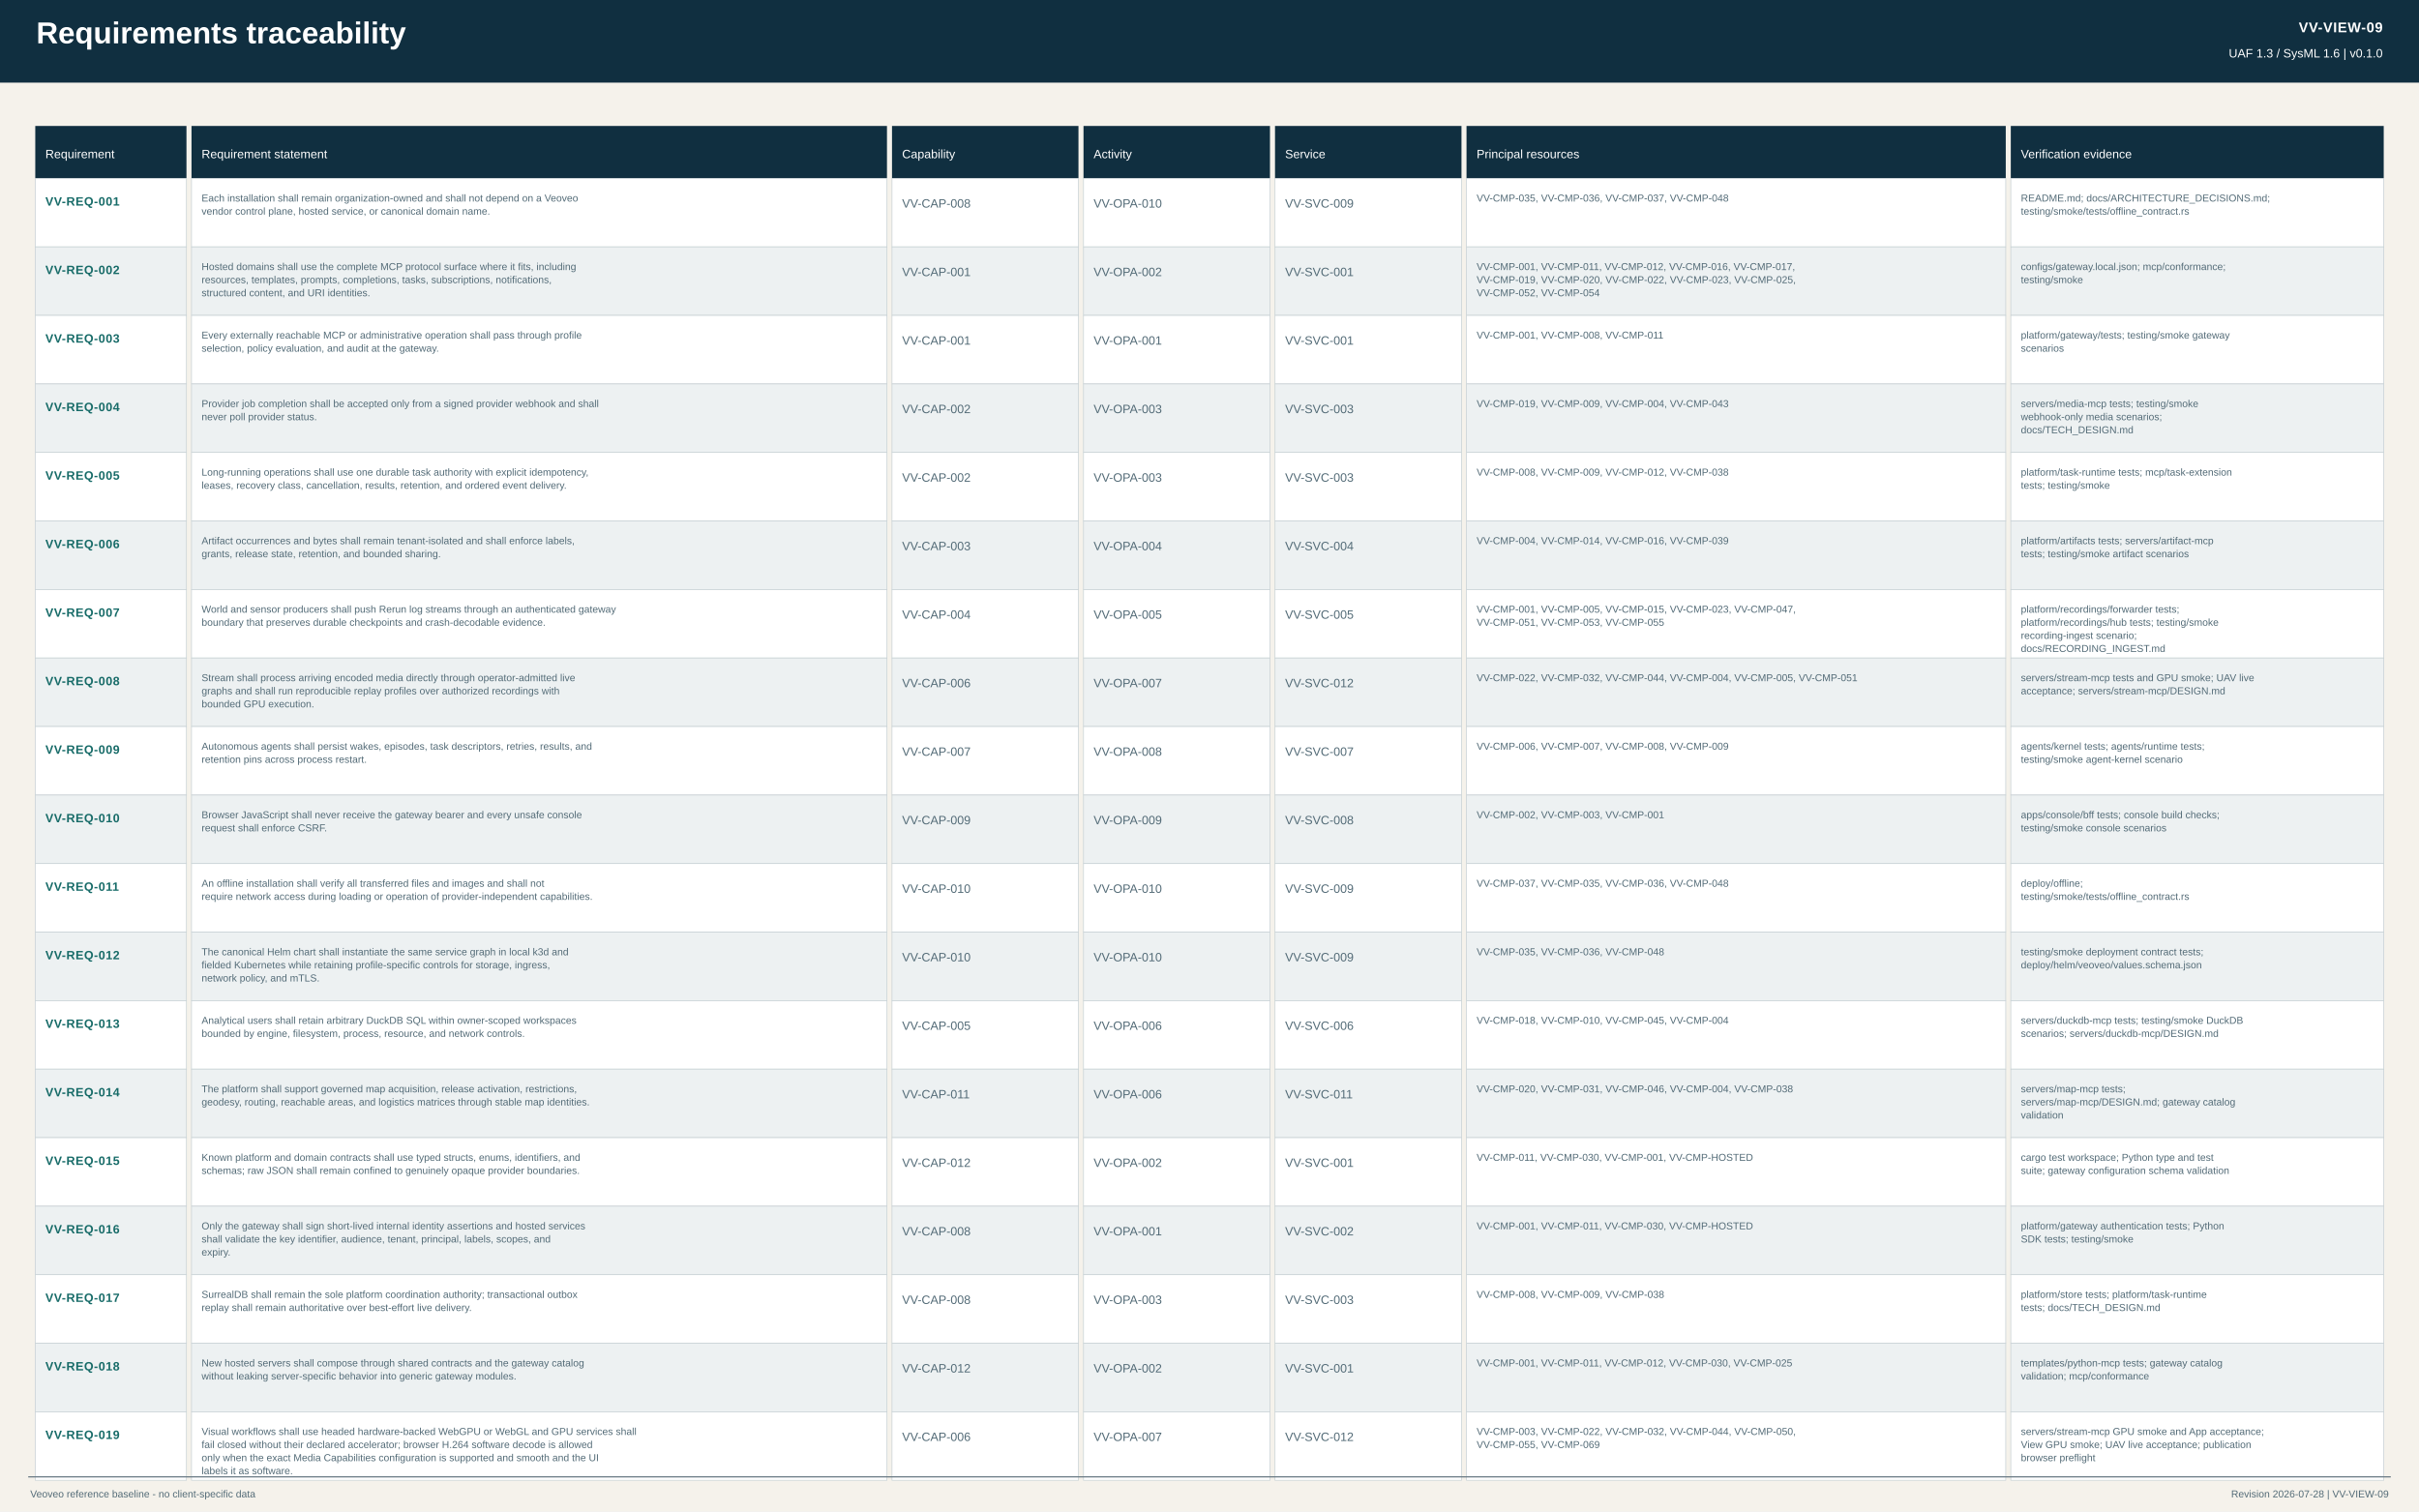
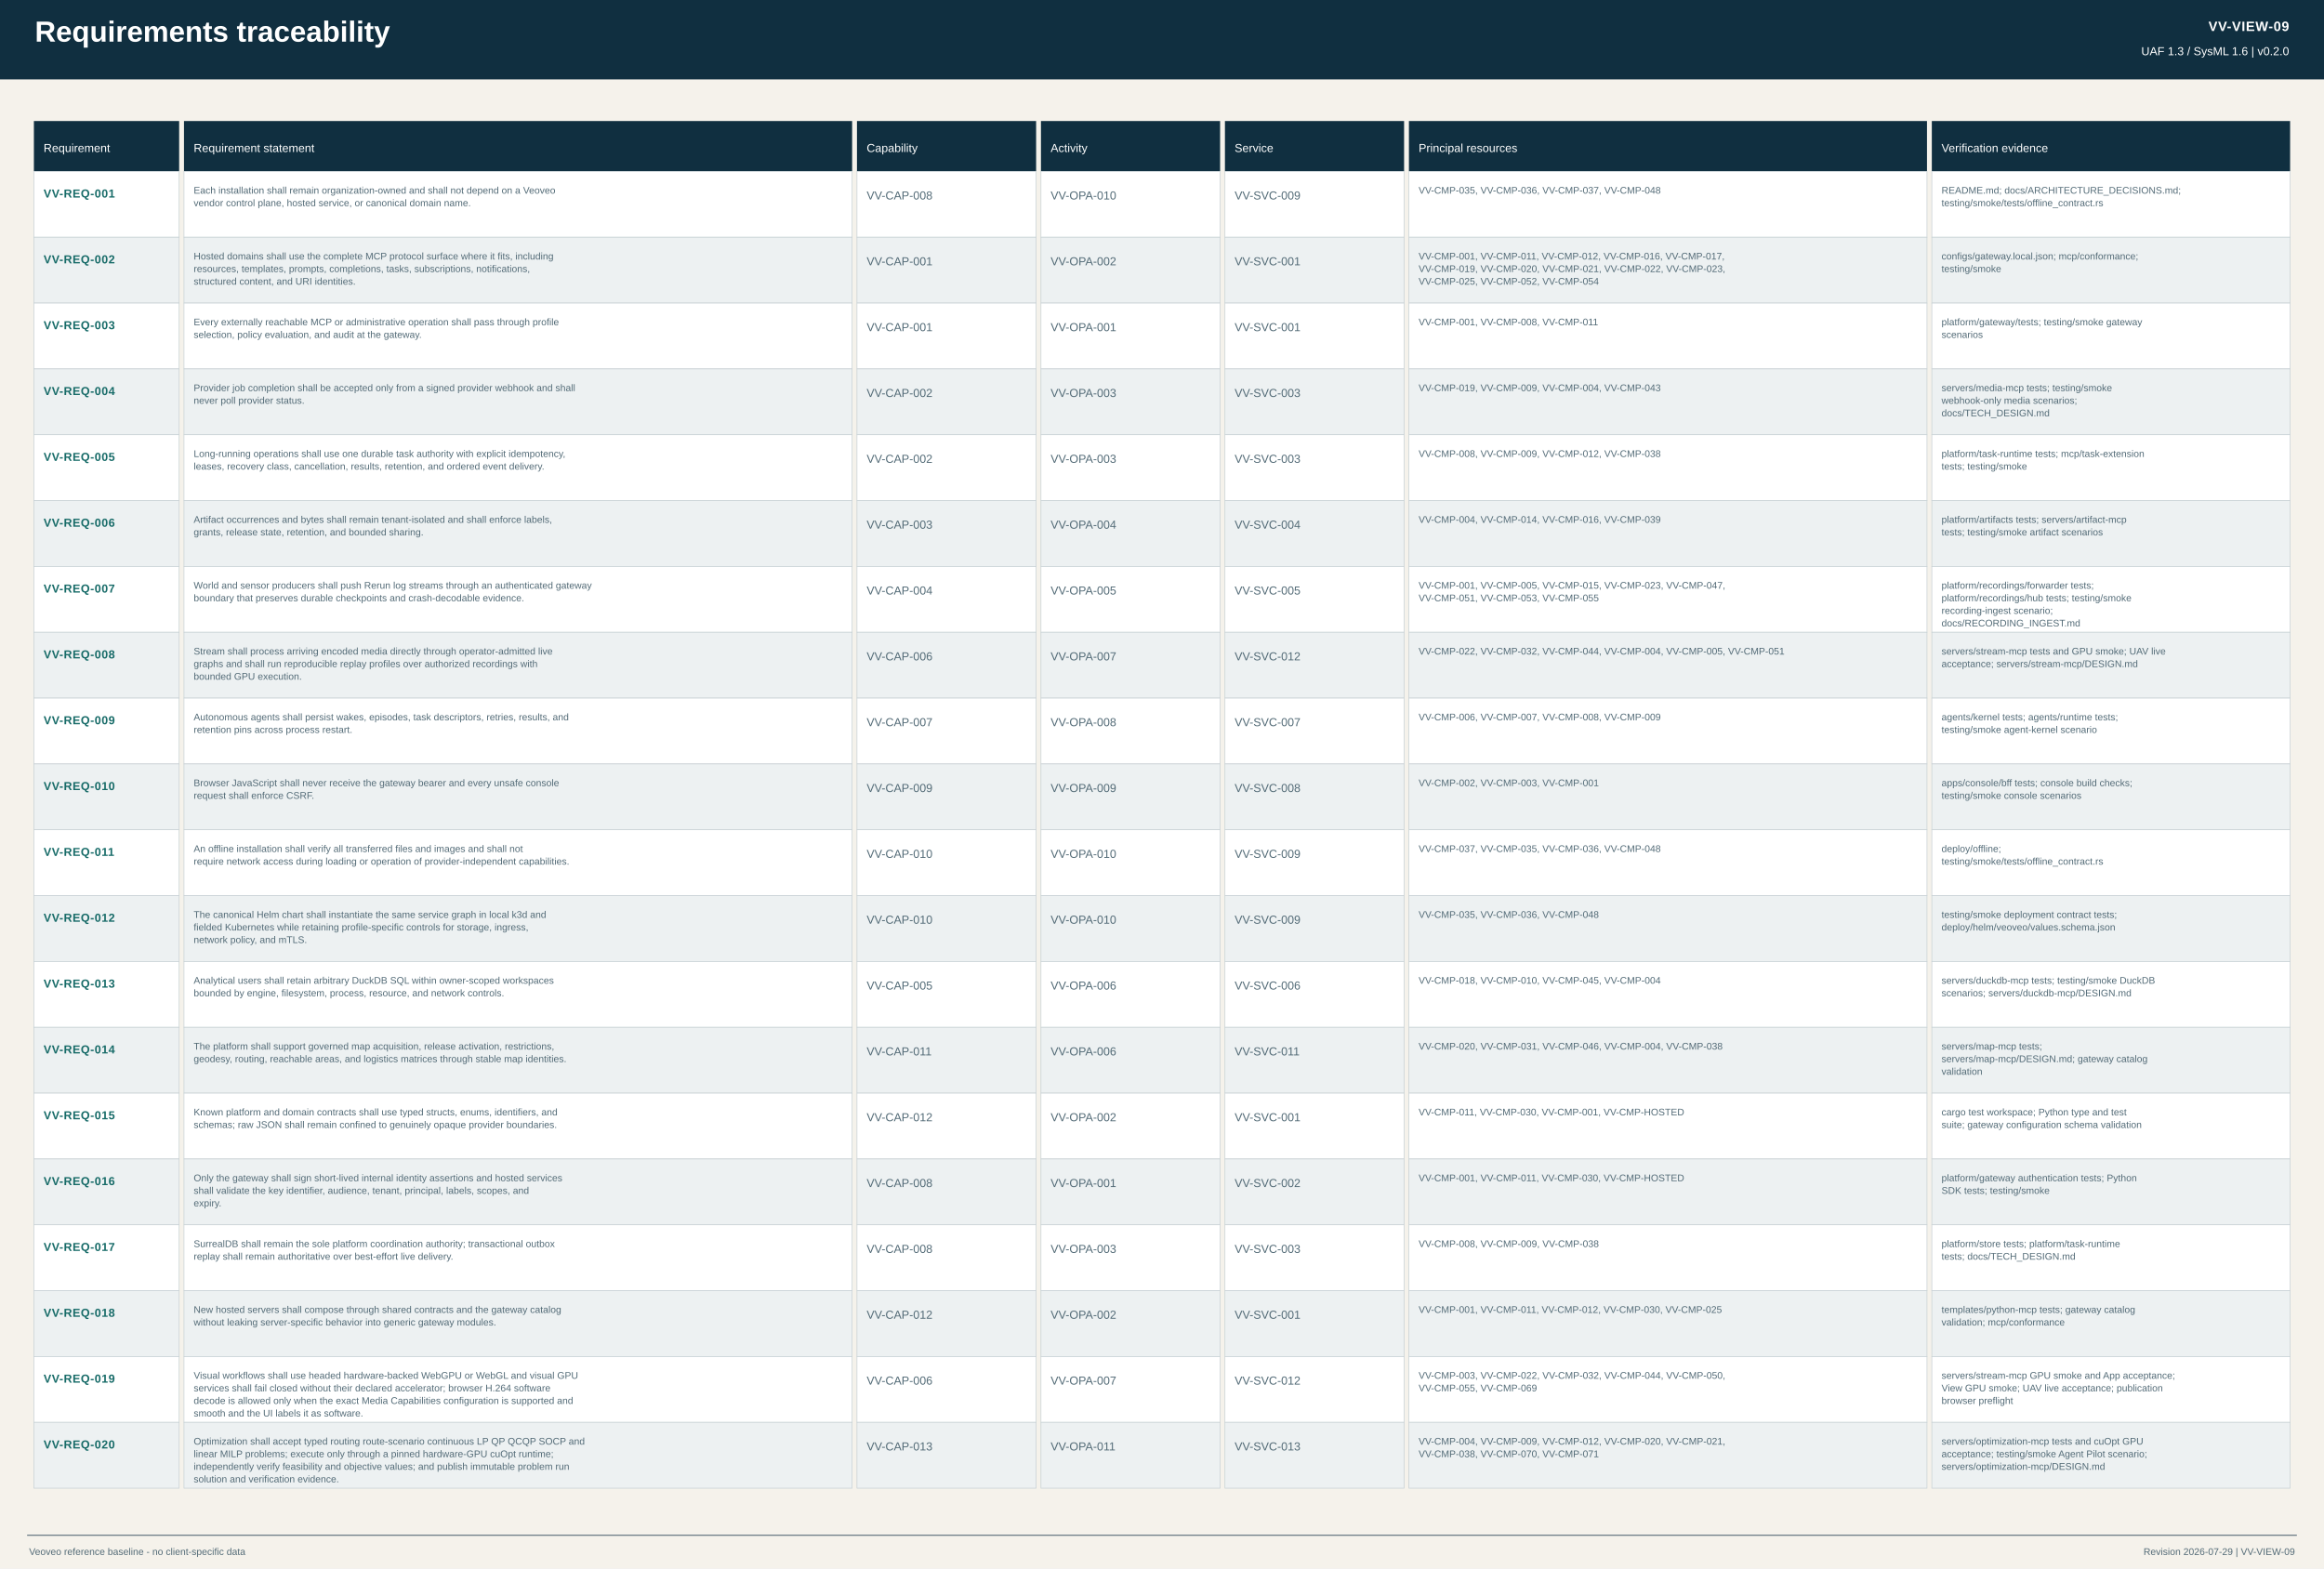
- <svg xmlns="http://www.w3.org/2000/svg" viewBox="0 0 2400 1500" width="2400" height="1500" role="img" aria-labelledby="title desc">
+ <svg xmlns="http://www.w3.org/2000/svg" viewBox="0 0 2400 1620" width="2400" height="1620" role="img" aria-labelledby="title desc">
  <defs>
    <marker id="arrow" viewBox="0 0 10 10" refX="9" refY="5" markerWidth="7" markerHeight="7" orient="auto-start-reverse">
      <path d="M 0 0 L 10 5 L 0 10 z" fill="#21465b" />
    </marker>
    <marker id="arrow-muted" viewBox="0 0 10 10" refX="9" refY="5" markerWidth="7" markerHeight="7" orient="auto-start-reverse">
      <path d="M 0 0 L 10 5 L 0 10 z" fill="#687983" />
    </marker>
    <filter id="shadow" x="-10%" y="-10%" width="120%" height="130%">
      <feDropShadow dx="0" dy="2" stdDeviation="3" flood-color="#0b2534" flood-opacity="0.12" />
    </filter>
  </defs>
  <style>
.title{font:700 30px Arial,Helvetica,sans-serif;fill:#102f40}.subtitle{font:400 15px Arial,Helvetica,sans-serif;fill:#4d626d}.label{font:700 14px Arial,Helvetica,sans-serif;fill:#102f40;letter-spacing:.04em}.node-title{font:700 17px Arial,Helvetica,sans-serif;fill:#102f40}.node-id{font:700 12px Arial,Helvetica,sans-serif;fill:#176b68;letter-spacing:.04em}.body{font:400 14px Arial,Helvetica,sans-serif;fill:#2d4653}.small{font:400 12px Arial,Helvetica,sans-serif;fill:#526a76}.tiny{font:400 10px Arial,Helvetica,sans-serif;fill:#526a76}.inverse{fill:#ffffff}.edge{stroke:#21465b;stroke-width:2.2;fill:none;marker-end:url(#arrow)}.edge-muted{stroke:#687983;stroke-width:1.6;fill:none;marker-end:url(#arrow-muted)}.edge-dash{stroke:#687983;stroke-width:1.5;stroke-dasharray:7 6;fill:none;marker-end:url(#arrow-muted)}
</style>
-   <rect x="0" y="0" width="2400" height="1500" rx="0" fill="#f5f2eb" stroke="none" stroke-width="1" opacity="1" />
+   <rect x="0" y="0" width="2400" height="1620" rx="0" fill="#f5f2eb" stroke="none" stroke-width="1" opacity="1" />
  <rect x="0" y="0" width="2400" height="82" rx="0" fill="#102f40" stroke="none" stroke-width="1" opacity="1" />
  <text x="36" y="43" class="title inverse" text-anchor="start">Requirements traceability</text>
  <text x="2364" y="32" class="label inverse" text-anchor="end">VV-VIEW-09</text>
-   <text x="2364" y="57" class="small inverse" text-anchor="end">UAF 1.3 / SysML 1.6 | v0.1.0</text>
+   <text x="2364" y="57" class="small inverse" text-anchor="end">UAF 1.3 / SysML 1.6 | v0.2.0</text>
  <rect x="35" y="125" width="150" height="52" rx="0" fill="#102f40" stroke="none" stroke-width="1" opacity="1" />
  <text x="45" y="157" class="small inverse" text-anchor="start">Requirement</text>
  <rect x="190" y="125" width="690" height="52" rx="0" fill="#102f40" stroke="none" stroke-width="1" opacity="1" />
  <text x="200" y="157" class="small inverse" text-anchor="start">Requirement statement</text>
  <rect x="885" y="125" width="185" height="52" rx="0" fill="#102f40" stroke="none" stroke-width="1" opacity="1" />
  <text x="895" y="157" class="small inverse" text-anchor="start">Capability</text>
  <rect x="1075" y="125" width="185" height="52" rx="0" fill="#102f40" stroke="none" stroke-width="1" opacity="1" />
  <text x="1085" y="157" class="small inverse" text-anchor="start">Activity</text>
  <rect x="1265" y="125" width="185" height="52" rx="0" fill="#102f40" stroke="none" stroke-width="1" opacity="1" />
  <text x="1275" y="157" class="small inverse" text-anchor="start">Service</text>
  <rect x="1455" y="125" width="535" height="52" rx="0" fill="#102f40" stroke="none" stroke-width="1" opacity="1" />
  <text x="1465" y="157" class="small inverse" text-anchor="start">Principal resources</text>
  <rect x="1995" y="125" width="370" height="52" rx="0" fill="#102f40" stroke="none" stroke-width="1" opacity="1" />
  <text x="2005" y="157" class="small inverse" text-anchor="start">Verification evidence</text>
  <rect x="35" y="177" width="150" height="68" rx="0" fill="#ffffff" stroke="#c7d1d5" stroke-width="0.7" opacity="1" />
  <rect x="190" y="177" width="690" height="68" rx="0" fill="#ffffff" stroke="#c7d1d5" stroke-width="0.7" opacity="1" />
  <rect x="885" y="177" width="185" height="68" rx="0" fill="#ffffff" stroke="#c7d1d5" stroke-width="0.7" opacity="1" />
  <rect x="1075" y="177" width="185" height="68" rx="0" fill="#ffffff" stroke="#c7d1d5" stroke-width="0.7" opacity="1" />
  <rect x="1265" y="177" width="185" height="68" rx="0" fill="#ffffff" stroke="#c7d1d5" stroke-width="0.7" opacity="1" />
  <rect x="1455" y="177" width="535" height="68" rx="0" fill="#ffffff" stroke="#c7d1d5" stroke-width="0.7" opacity="1" />
  <rect x="1995" y="177" width="370" height="68" rx="0" fill="#ffffff" stroke="#c7d1d5" stroke-width="0.7" opacity="1" />
  <text x="45" y="204" class="node-id" text-anchor="start">VV-REQ-001</text>
  <text x="200" y="200" class="tiny" text-anchor="start">
    <tspan x="200" dy="0">Each installation shall remain organization-owned and shall not depend on a Veoveo</tspan>
    <tspan x="200" dy="13">vendor control plane, hosted service, or canonical domain name.</tspan>
  </text>
  <text x="895" y="206" class="small" text-anchor="start">VV-CAP-008</text>
  <text x="1085" y="206" class="small" text-anchor="start">VV-OPA-010</text>
  <text x="1275" y="206" class="small" text-anchor="start">VV-SVC-009</text>
  <text x="1465" y="200" class="tiny" text-anchor="start">
    <tspan x="1465" dy="0">VV-CMP-035, VV-CMP-036, VV-CMP-037, VV-CMP-048</tspan>
  </text>
  <text x="2005" y="200" class="tiny" text-anchor="start">
    <tspan x="2005" dy="0">README.md; docs/ARCHITECTURE_DECISIONS.md;</tspan>
    <tspan x="2005" dy="13">testing/smoke/tests/offline_contract.rs</tspan>
  </text>
  <rect x="35" y="245" width="150" height="68" rx="0" fill="#edf1f2" stroke="#c7d1d5" stroke-width="0.7" opacity="1" />
  <rect x="190" y="245" width="690" height="68" rx="0" fill="#edf1f2" stroke="#c7d1d5" stroke-width="0.7" opacity="1" />
  <rect x="885" y="245" width="185" height="68" rx="0" fill="#edf1f2" stroke="#c7d1d5" stroke-width="0.7" opacity="1" />
  <rect x="1075" y="245" width="185" height="68" rx="0" fill="#edf1f2" stroke="#c7d1d5" stroke-width="0.7" opacity="1" />
  <rect x="1265" y="245" width="185" height="68" rx="0" fill="#edf1f2" stroke="#c7d1d5" stroke-width="0.7" opacity="1" />
  <rect x="1455" y="245" width="535" height="68" rx="0" fill="#edf1f2" stroke="#c7d1d5" stroke-width="0.7" opacity="1" />
  <rect x="1995" y="245" width="370" height="68" rx="0" fill="#edf1f2" stroke="#c7d1d5" stroke-width="0.7" opacity="1" />
  <text x="45" y="272" class="node-id" text-anchor="start">VV-REQ-002</text>
  <text x="200" y="268" class="tiny" text-anchor="start">
    <tspan x="200" dy="0">Hosted domains shall use the complete MCP protocol surface where it fits, including</tspan>
    <tspan x="200" dy="13">resources, templates, prompts, completions, tasks, subscriptions, notifications,</tspan>
    <tspan x="200" dy="13">structured content, and URI identities.</tspan>
  </text>
  <text x="895" y="274" class="small" text-anchor="start">VV-CAP-001</text>
  <text x="1085" y="274" class="small" text-anchor="start">VV-OPA-002</text>
  <text x="1275" y="274" class="small" text-anchor="start">VV-SVC-001</text>
  <text x="1465" y="268" class="tiny" text-anchor="start">
    <tspan x="1465" dy="0">VV-CMP-001, VV-CMP-011, VV-CMP-012, VV-CMP-016, VV-CMP-017,</tspan>
-     <tspan x="1465" dy="13">VV-CMP-019, VV-CMP-020, VV-CMP-022, VV-CMP-023, VV-CMP-025,</tspan>
-     <tspan x="1465" dy="13">VV-CMP-052, VV-CMP-054</tspan>
+     <tspan x="1465" dy="13">VV-CMP-019, VV-CMP-020, VV-CMP-021, VV-CMP-022, VV-CMP-023,</tspan>
+     <tspan x="1465" dy="13">VV-CMP-025, VV-CMP-052, VV-CMP-054</tspan>
  </text>
  <text x="2005" y="268" class="tiny" text-anchor="start">
    <tspan x="2005" dy="0">configs/gateway.local.json; mcp/conformance;</tspan>
    <tspan x="2005" dy="13">testing/smoke</tspan>
  </text>
  <rect x="35" y="313" width="150" height="68" rx="0" fill="#ffffff" stroke="#c7d1d5" stroke-width="0.7" opacity="1" />
  <rect x="190" y="313" width="690" height="68" rx="0" fill="#ffffff" stroke="#c7d1d5" stroke-width="0.7" opacity="1" />
  <rect x="885" y="313" width="185" height="68" rx="0" fill="#ffffff" stroke="#c7d1d5" stroke-width="0.7" opacity="1" />
  <rect x="1075" y="313" width="185" height="68" rx="0" fill="#ffffff" stroke="#c7d1d5" stroke-width="0.7" opacity="1" />
  <rect x="1265" y="313" width="185" height="68" rx="0" fill="#ffffff" stroke="#c7d1d5" stroke-width="0.7" opacity="1" />
  <rect x="1455" y="313" width="535" height="68" rx="0" fill="#ffffff" stroke="#c7d1d5" stroke-width="0.7" opacity="1" />
  <rect x="1995" y="313" width="370" height="68" rx="0" fill="#ffffff" stroke="#c7d1d5" stroke-width="0.7" opacity="1" />
  <text x="45" y="340" class="node-id" text-anchor="start">VV-REQ-003</text>
  <text x="200" y="336" class="tiny" text-anchor="start">
    <tspan x="200" dy="0">Every externally reachable MCP or administrative operation shall pass through profile</tspan>
    <tspan x="200" dy="13">selection, policy evaluation, and audit at the gateway.</tspan>
  </text>
  <text x="895" y="342" class="small" text-anchor="start">VV-CAP-001</text>
  <text x="1085" y="342" class="small" text-anchor="start">VV-OPA-001</text>
  <text x="1275" y="342" class="small" text-anchor="start">VV-SVC-001</text>
  <text x="1465" y="336" class="tiny" text-anchor="start">
    <tspan x="1465" dy="0">VV-CMP-001, VV-CMP-008, VV-CMP-011</tspan>
  </text>
  <text x="2005" y="336" class="tiny" text-anchor="start">
    <tspan x="2005" dy="0">platform/gateway/tests; testing/smoke gateway</tspan>
    <tspan x="2005" dy="13">scenarios</tspan>
  </text>
  <rect x="35" y="381" width="150" height="68" rx="0" fill="#edf1f2" stroke="#c7d1d5" stroke-width="0.7" opacity="1" />
  <rect x="190" y="381" width="690" height="68" rx="0" fill="#edf1f2" stroke="#c7d1d5" stroke-width="0.7" opacity="1" />
  <rect x="885" y="381" width="185" height="68" rx="0" fill="#edf1f2" stroke="#c7d1d5" stroke-width="0.7" opacity="1" />
  <rect x="1075" y="381" width="185" height="68" rx="0" fill="#edf1f2" stroke="#c7d1d5" stroke-width="0.7" opacity="1" />
  <rect x="1265" y="381" width="185" height="68" rx="0" fill="#edf1f2" stroke="#c7d1d5" stroke-width="0.7" opacity="1" />
  <rect x="1455" y="381" width="535" height="68" rx="0" fill="#edf1f2" stroke="#c7d1d5" stroke-width="0.7" opacity="1" />
  <rect x="1995" y="381" width="370" height="68" rx="0" fill="#edf1f2" stroke="#c7d1d5" stroke-width="0.7" opacity="1" />
  <text x="45" y="408" class="node-id" text-anchor="start">VV-REQ-004</text>
  <text x="200" y="404" class="tiny" text-anchor="start">
    <tspan x="200" dy="0">Provider job completion shall be accepted only from a signed provider webhook and shall</tspan>
    <tspan x="200" dy="13">never poll provider status.</tspan>
  </text>
  <text x="895" y="410" class="small" text-anchor="start">VV-CAP-002</text>
  <text x="1085" y="410" class="small" text-anchor="start">VV-OPA-003</text>
  <text x="1275" y="410" class="small" text-anchor="start">VV-SVC-003</text>
  <text x="1465" y="404" class="tiny" text-anchor="start">
    <tspan x="1465" dy="0">VV-CMP-019, VV-CMP-009, VV-CMP-004, VV-CMP-043</tspan>
  </text>
  <text x="2005" y="404" class="tiny" text-anchor="start">
    <tspan x="2005" dy="0">servers/media-mcp tests; testing/smoke</tspan>
    <tspan x="2005" dy="13">webhook-only media scenarios;</tspan>
    <tspan x="2005" dy="13">docs/TECH_DESIGN.md</tspan>
  </text>
  <rect x="35" y="449" width="150" height="68" rx="0" fill="#ffffff" stroke="#c7d1d5" stroke-width="0.7" opacity="1" />
  <rect x="190" y="449" width="690" height="68" rx="0" fill="#ffffff" stroke="#c7d1d5" stroke-width="0.7" opacity="1" />
  <rect x="885" y="449" width="185" height="68" rx="0" fill="#ffffff" stroke="#c7d1d5" stroke-width="0.7" opacity="1" />
  <rect x="1075" y="449" width="185" height="68" rx="0" fill="#ffffff" stroke="#c7d1d5" stroke-width="0.7" opacity="1" />
  <rect x="1265" y="449" width="185" height="68" rx="0" fill="#ffffff" stroke="#c7d1d5" stroke-width="0.7" opacity="1" />
  <rect x="1455" y="449" width="535" height="68" rx="0" fill="#ffffff" stroke="#c7d1d5" stroke-width="0.7" opacity="1" />
  <rect x="1995" y="449" width="370" height="68" rx="0" fill="#ffffff" stroke="#c7d1d5" stroke-width="0.7" opacity="1" />
  <text x="45" y="476" class="node-id" text-anchor="start">VV-REQ-005</text>
  <text x="200" y="472" class="tiny" text-anchor="start">
    <tspan x="200" dy="0">Long-running operations shall use one durable task authority with explicit idempotency,</tspan>
    <tspan x="200" dy="13">leases, recovery class, cancellation, results, retention, and ordered event delivery.</tspan>
  </text>
  <text x="895" y="478" class="small" text-anchor="start">VV-CAP-002</text>
  <text x="1085" y="478" class="small" text-anchor="start">VV-OPA-003</text>
  <text x="1275" y="478" class="small" text-anchor="start">VV-SVC-003</text>
  <text x="1465" y="472" class="tiny" text-anchor="start">
    <tspan x="1465" dy="0">VV-CMP-008, VV-CMP-009, VV-CMP-012, VV-CMP-038</tspan>
  </text>
  <text x="2005" y="472" class="tiny" text-anchor="start">
    <tspan x="2005" dy="0">platform/task-runtime tests; mcp/task-extension</tspan>
    <tspan x="2005" dy="13">tests; testing/smoke</tspan>
  </text>
  <rect x="35" y="517" width="150" height="68" rx="0" fill="#edf1f2" stroke="#c7d1d5" stroke-width="0.7" opacity="1" />
  <rect x="190" y="517" width="690" height="68" rx="0" fill="#edf1f2" stroke="#c7d1d5" stroke-width="0.7" opacity="1" />
  <rect x="885" y="517" width="185" height="68" rx="0" fill="#edf1f2" stroke="#c7d1d5" stroke-width="0.7" opacity="1" />
  <rect x="1075" y="517" width="185" height="68" rx="0" fill="#edf1f2" stroke="#c7d1d5" stroke-width="0.7" opacity="1" />
  <rect x="1265" y="517" width="185" height="68" rx="0" fill="#edf1f2" stroke="#c7d1d5" stroke-width="0.7" opacity="1" />
  <rect x="1455" y="517" width="535" height="68" rx="0" fill="#edf1f2" stroke="#c7d1d5" stroke-width="0.7" opacity="1" />
  <rect x="1995" y="517" width="370" height="68" rx="0" fill="#edf1f2" stroke="#c7d1d5" stroke-width="0.7" opacity="1" />
  <text x="45" y="544" class="node-id" text-anchor="start">VV-REQ-006</text>
  <text x="200" y="540" class="tiny" text-anchor="start">
    <tspan x="200" dy="0">Artifact occurrences and bytes shall remain tenant-isolated and shall enforce labels,</tspan>
    <tspan x="200" dy="13">grants, release state, retention, and bounded sharing.</tspan>
  </text>
  <text x="895" y="546" class="small" text-anchor="start">VV-CAP-003</text>
  <text x="1085" y="546" class="small" text-anchor="start">VV-OPA-004</text>
  <text x="1275" y="546" class="small" text-anchor="start">VV-SVC-004</text>
  <text x="1465" y="540" class="tiny" text-anchor="start">
    <tspan x="1465" dy="0">VV-CMP-004, VV-CMP-014, VV-CMP-016, VV-CMP-039</tspan>
  </text>
  <text x="2005" y="540" class="tiny" text-anchor="start">
    <tspan x="2005" dy="0">platform/artifacts tests; servers/artifact-mcp</tspan>
    <tspan x="2005" dy="13">tests; testing/smoke artifact scenarios</tspan>
  </text>
  <rect x="35" y="585" width="150" height="68" rx="0" fill="#ffffff" stroke="#c7d1d5" stroke-width="0.7" opacity="1" />
  <rect x="190" y="585" width="690" height="68" rx="0" fill="#ffffff" stroke="#c7d1d5" stroke-width="0.7" opacity="1" />
  <rect x="885" y="585" width="185" height="68" rx="0" fill="#ffffff" stroke="#c7d1d5" stroke-width="0.7" opacity="1" />
  <rect x="1075" y="585" width="185" height="68" rx="0" fill="#ffffff" stroke="#c7d1d5" stroke-width="0.7" opacity="1" />
  <rect x="1265" y="585" width="185" height="68" rx="0" fill="#ffffff" stroke="#c7d1d5" stroke-width="0.7" opacity="1" />
  <rect x="1455" y="585" width="535" height="68" rx="0" fill="#ffffff" stroke="#c7d1d5" stroke-width="0.7" opacity="1" />
  <rect x="1995" y="585" width="370" height="68" rx="0" fill="#ffffff" stroke="#c7d1d5" stroke-width="0.7" opacity="1" />
  <text x="45" y="612" class="node-id" text-anchor="start">VV-REQ-007</text>
  <text x="200" y="608" class="tiny" text-anchor="start">
    <tspan x="200" dy="0">World and sensor producers shall push Rerun log streams through an authenticated gateway</tspan>
    <tspan x="200" dy="13">boundary that preserves durable checkpoints and crash-decodable evidence.</tspan>
  </text>
  <text x="895" y="614" class="small" text-anchor="start">VV-CAP-004</text>
  <text x="1085" y="614" class="small" text-anchor="start">VV-OPA-005</text>
  <text x="1275" y="614" class="small" text-anchor="start">VV-SVC-005</text>
  <text x="1465" y="608" class="tiny" text-anchor="start">
    <tspan x="1465" dy="0">VV-CMP-001, VV-CMP-005, VV-CMP-015, VV-CMP-023, VV-CMP-047,</tspan>
    <tspan x="1465" dy="13">VV-CMP-051, VV-CMP-053, VV-CMP-055</tspan>
  </text>
  <text x="2005" y="608" class="tiny" text-anchor="start">
    <tspan x="2005" dy="0">platform/recordings/forwarder tests;</tspan>
    <tspan x="2005" dy="13">platform/recordings/hub tests; testing/smoke</tspan>
    <tspan x="2005" dy="13">recording-ingest scenario;</tspan>
    <tspan x="2005" dy="13">docs/RECORDING_INGEST.md</tspan>
  </text>
  <rect x="35" y="653" width="150" height="68" rx="0" fill="#edf1f2" stroke="#c7d1d5" stroke-width="0.7" opacity="1" />
  <rect x="190" y="653" width="690" height="68" rx="0" fill="#edf1f2" stroke="#c7d1d5" stroke-width="0.7" opacity="1" />
  <rect x="885" y="653" width="185" height="68" rx="0" fill="#edf1f2" stroke="#c7d1d5" stroke-width="0.7" opacity="1" />
  <rect x="1075" y="653" width="185" height="68" rx="0" fill="#edf1f2" stroke="#c7d1d5" stroke-width="0.7" opacity="1" />
  <rect x="1265" y="653" width="185" height="68" rx="0" fill="#edf1f2" stroke="#c7d1d5" stroke-width="0.7" opacity="1" />
  <rect x="1455" y="653" width="535" height="68" rx="0" fill="#edf1f2" stroke="#c7d1d5" stroke-width="0.7" opacity="1" />
  <rect x="1995" y="653" width="370" height="68" rx="0" fill="#edf1f2" stroke="#c7d1d5" stroke-width="0.7" opacity="1" />
  <text x="45" y="680" class="node-id" text-anchor="start">VV-REQ-008</text>
  <text x="200" y="676" class="tiny" text-anchor="start">
    <tspan x="200" dy="0">Stream shall process arriving encoded media directly through operator-admitted live</tspan>
    <tspan x="200" dy="13">graphs and shall run reproducible replay profiles over authorized recordings with</tspan>
    <tspan x="200" dy="13">bounded GPU execution.</tspan>
  </text>
  <text x="895" y="682" class="small" text-anchor="start">VV-CAP-006</text>
  <text x="1085" y="682" class="small" text-anchor="start">VV-OPA-007</text>
  <text x="1275" y="682" class="small" text-anchor="start">VV-SVC-012</text>
  <text x="1465" y="676" class="tiny" text-anchor="start">
    <tspan x="1465" dy="0">VV-CMP-022, VV-CMP-032, VV-CMP-044, VV-CMP-004, VV-CMP-005, VV-CMP-051</tspan>
  </text>
  <text x="2005" y="676" class="tiny" text-anchor="start">
    <tspan x="2005" dy="0">servers/stream-mcp tests and GPU smoke; UAV live</tspan>
    <tspan x="2005" dy="13">acceptance; servers/stream-mcp/DESIGN.md</tspan>
  </text>
  <rect x="35" y="721" width="150" height="68" rx="0" fill="#ffffff" stroke="#c7d1d5" stroke-width="0.7" opacity="1" />
  <rect x="190" y="721" width="690" height="68" rx="0" fill="#ffffff" stroke="#c7d1d5" stroke-width="0.7" opacity="1" />
  <rect x="885" y="721" width="185" height="68" rx="0" fill="#ffffff" stroke="#c7d1d5" stroke-width="0.7" opacity="1" />
  <rect x="1075" y="721" width="185" height="68" rx="0" fill="#ffffff" stroke="#c7d1d5" stroke-width="0.7" opacity="1" />
  <rect x="1265" y="721" width="185" height="68" rx="0" fill="#ffffff" stroke="#c7d1d5" stroke-width="0.7" opacity="1" />
  <rect x="1455" y="721" width="535" height="68" rx="0" fill="#ffffff" stroke="#c7d1d5" stroke-width="0.7" opacity="1" />
  <rect x="1995" y="721" width="370" height="68" rx="0" fill="#ffffff" stroke="#c7d1d5" stroke-width="0.7" opacity="1" />
  <text x="45" y="748" class="node-id" text-anchor="start">VV-REQ-009</text>
  <text x="200" y="744" class="tiny" text-anchor="start">
    <tspan x="200" dy="0">Autonomous agents shall persist wakes, episodes, task descriptors, retries, results, and</tspan>
    <tspan x="200" dy="13">retention pins across process restart.</tspan>
  </text>
  <text x="895" y="750" class="small" text-anchor="start">VV-CAP-007</text>
  <text x="1085" y="750" class="small" text-anchor="start">VV-OPA-008</text>
  <text x="1275" y="750" class="small" text-anchor="start">VV-SVC-007</text>
  <text x="1465" y="744" class="tiny" text-anchor="start">
    <tspan x="1465" dy="0">VV-CMP-006, VV-CMP-007, VV-CMP-008, VV-CMP-009</tspan>
  </text>
  <text x="2005" y="744" class="tiny" text-anchor="start">
    <tspan x="2005" dy="0">agents/kernel tests; agents/runtime tests;</tspan>
    <tspan x="2005" dy="13">testing/smoke agent-kernel scenario</tspan>
  </text>
  <rect x="35" y="789" width="150" height="68" rx="0" fill="#edf1f2" stroke="#c7d1d5" stroke-width="0.7" opacity="1" />
  <rect x="190" y="789" width="690" height="68" rx="0" fill="#edf1f2" stroke="#c7d1d5" stroke-width="0.7" opacity="1" />
  <rect x="885" y="789" width="185" height="68" rx="0" fill="#edf1f2" stroke="#c7d1d5" stroke-width="0.7" opacity="1" />
  <rect x="1075" y="789" width="185" height="68" rx="0" fill="#edf1f2" stroke="#c7d1d5" stroke-width="0.7" opacity="1" />
  <rect x="1265" y="789" width="185" height="68" rx="0" fill="#edf1f2" stroke="#c7d1d5" stroke-width="0.7" opacity="1" />
  <rect x="1455" y="789" width="535" height="68" rx="0" fill="#edf1f2" stroke="#c7d1d5" stroke-width="0.7" opacity="1" />
  <rect x="1995" y="789" width="370" height="68" rx="0" fill="#edf1f2" stroke="#c7d1d5" stroke-width="0.7" opacity="1" />
  <text x="45" y="816" class="node-id" text-anchor="start">VV-REQ-010</text>
  <text x="200" y="812" class="tiny" text-anchor="start">
    <tspan x="200" dy="0">Browser JavaScript shall never receive the gateway bearer and every unsafe console</tspan>
    <tspan x="200" dy="13">request shall enforce CSRF.</tspan>
  </text>
  <text x="895" y="818" class="small" text-anchor="start">VV-CAP-009</text>
  <text x="1085" y="818" class="small" text-anchor="start">VV-OPA-009</text>
  <text x="1275" y="818" class="small" text-anchor="start">VV-SVC-008</text>
  <text x="1465" y="812" class="tiny" text-anchor="start">
    <tspan x="1465" dy="0">VV-CMP-002, VV-CMP-003, VV-CMP-001</tspan>
  </text>
  <text x="2005" y="812" class="tiny" text-anchor="start">
    <tspan x="2005" dy="0">apps/console/bff tests; console build checks;</tspan>
    <tspan x="2005" dy="13">testing/smoke console scenarios</tspan>
  </text>
  <rect x="35" y="857" width="150" height="68" rx="0" fill="#ffffff" stroke="#c7d1d5" stroke-width="0.7" opacity="1" />
  <rect x="190" y="857" width="690" height="68" rx="0" fill="#ffffff" stroke="#c7d1d5" stroke-width="0.7" opacity="1" />
  <rect x="885" y="857" width="185" height="68" rx="0" fill="#ffffff" stroke="#c7d1d5" stroke-width="0.7" opacity="1" />
  <rect x="1075" y="857" width="185" height="68" rx="0" fill="#ffffff" stroke="#c7d1d5" stroke-width="0.7" opacity="1" />
  <rect x="1265" y="857" width="185" height="68" rx="0" fill="#ffffff" stroke="#c7d1d5" stroke-width="0.7" opacity="1" />
  <rect x="1455" y="857" width="535" height="68" rx="0" fill="#ffffff" stroke="#c7d1d5" stroke-width="0.7" opacity="1" />
  <rect x="1995" y="857" width="370" height="68" rx="0" fill="#ffffff" stroke="#c7d1d5" stroke-width="0.7" opacity="1" />
  <text x="45" y="884" class="node-id" text-anchor="start">VV-REQ-011</text>
  <text x="200" y="880" class="tiny" text-anchor="start">
    <tspan x="200" dy="0">An offline installation shall verify all transferred files and images and shall not</tspan>
    <tspan x="200" dy="13">require network access during loading or operation of provider-independent capabilities.</tspan>
  </text>
  <text x="895" y="886" class="small" text-anchor="start">VV-CAP-010</text>
  <text x="1085" y="886" class="small" text-anchor="start">VV-OPA-010</text>
  <text x="1275" y="886" class="small" text-anchor="start">VV-SVC-009</text>
  <text x="1465" y="880" class="tiny" text-anchor="start">
    <tspan x="1465" dy="0">VV-CMP-037, VV-CMP-035, VV-CMP-036, VV-CMP-048</tspan>
  </text>
  <text x="2005" y="880" class="tiny" text-anchor="start">
    <tspan x="2005" dy="0">deploy/offline;</tspan>
    <tspan x="2005" dy="13">testing/smoke/tests/offline_contract.rs</tspan>
  </text>
  <rect x="35" y="925" width="150" height="68" rx="0" fill="#edf1f2" stroke="#c7d1d5" stroke-width="0.7" opacity="1" />
  <rect x="190" y="925" width="690" height="68" rx="0" fill="#edf1f2" stroke="#c7d1d5" stroke-width="0.7" opacity="1" />
  <rect x="885" y="925" width="185" height="68" rx="0" fill="#edf1f2" stroke="#c7d1d5" stroke-width="0.7" opacity="1" />
  <rect x="1075" y="925" width="185" height="68" rx="0" fill="#edf1f2" stroke="#c7d1d5" stroke-width="0.7" opacity="1" />
  <rect x="1265" y="925" width="185" height="68" rx="0" fill="#edf1f2" stroke="#c7d1d5" stroke-width="0.7" opacity="1" />
  <rect x="1455" y="925" width="535" height="68" rx="0" fill="#edf1f2" stroke="#c7d1d5" stroke-width="0.7" opacity="1" />
  <rect x="1995" y="925" width="370" height="68" rx="0" fill="#edf1f2" stroke="#c7d1d5" stroke-width="0.7" opacity="1" />
  <text x="45" y="952" class="node-id" text-anchor="start">VV-REQ-012</text>
  <text x="200" y="948" class="tiny" text-anchor="start">
    <tspan x="200" dy="0">The canonical Helm chart shall instantiate the same service graph in local k3d and</tspan>
    <tspan x="200" dy="13">fielded Kubernetes while retaining profile-specific controls for storage, ingress,</tspan>
    <tspan x="200" dy="13">network policy, and mTLS.</tspan>
  </text>
  <text x="895" y="954" class="small" text-anchor="start">VV-CAP-010</text>
  <text x="1085" y="954" class="small" text-anchor="start">VV-OPA-010</text>
  <text x="1275" y="954" class="small" text-anchor="start">VV-SVC-009</text>
  <text x="1465" y="948" class="tiny" text-anchor="start">
    <tspan x="1465" dy="0">VV-CMP-035, VV-CMP-036, VV-CMP-048</tspan>
  </text>
  <text x="2005" y="948" class="tiny" text-anchor="start">
    <tspan x="2005" dy="0">testing/smoke deployment contract tests;</tspan>
    <tspan x="2005" dy="13">deploy/helm/veoveo/values.schema.json</tspan>
  </text>
  <rect x="35" y="993" width="150" height="68" rx="0" fill="#ffffff" stroke="#c7d1d5" stroke-width="0.7" opacity="1" />
  <rect x="190" y="993" width="690" height="68" rx="0" fill="#ffffff" stroke="#c7d1d5" stroke-width="0.7" opacity="1" />
  <rect x="885" y="993" width="185" height="68" rx="0" fill="#ffffff" stroke="#c7d1d5" stroke-width="0.7" opacity="1" />
  <rect x="1075" y="993" width="185" height="68" rx="0" fill="#ffffff" stroke="#c7d1d5" stroke-width="0.7" opacity="1" />
  <rect x="1265" y="993" width="185" height="68" rx="0" fill="#ffffff" stroke="#c7d1d5" stroke-width="0.7" opacity="1" />
  <rect x="1455" y="993" width="535" height="68" rx="0" fill="#ffffff" stroke="#c7d1d5" stroke-width="0.7" opacity="1" />
  <rect x="1995" y="993" width="370" height="68" rx="0" fill="#ffffff" stroke="#c7d1d5" stroke-width="0.7" opacity="1" />
  <text x="45" y="1020" class="node-id" text-anchor="start">VV-REQ-013</text>
  <text x="200" y="1016" class="tiny" text-anchor="start">
    <tspan x="200" dy="0">Analytical users shall retain arbitrary DuckDB SQL within owner-scoped workspaces</tspan>
    <tspan x="200" dy="13">bounded by engine, filesystem, process, resource, and network controls.</tspan>
  </text>
  <text x="895" y="1022" class="small" text-anchor="start">VV-CAP-005</text>
  <text x="1085" y="1022" class="small" text-anchor="start">VV-OPA-006</text>
  <text x="1275" y="1022" class="small" text-anchor="start">VV-SVC-006</text>
  <text x="1465" y="1016" class="tiny" text-anchor="start">
    <tspan x="1465" dy="0">VV-CMP-018, VV-CMP-010, VV-CMP-045, VV-CMP-004</tspan>
  </text>
  <text x="2005" y="1016" class="tiny" text-anchor="start">
    <tspan x="2005" dy="0">servers/duckdb-mcp tests; testing/smoke DuckDB</tspan>
    <tspan x="2005" dy="13">scenarios; servers/duckdb-mcp/DESIGN.md</tspan>
  </text>
  <rect x="35" y="1061" width="150" height="68" rx="0" fill="#edf1f2" stroke="#c7d1d5" stroke-width="0.7" opacity="1" />
  <rect x="190" y="1061" width="690" height="68" rx="0" fill="#edf1f2" stroke="#c7d1d5" stroke-width="0.7" opacity="1" />
  <rect x="885" y="1061" width="185" height="68" rx="0" fill="#edf1f2" stroke="#c7d1d5" stroke-width="0.7" opacity="1" />
  <rect x="1075" y="1061" width="185" height="68" rx="0" fill="#edf1f2" stroke="#c7d1d5" stroke-width="0.7" opacity="1" />
  <rect x="1265" y="1061" width="185" height="68" rx="0" fill="#edf1f2" stroke="#c7d1d5" stroke-width="0.7" opacity="1" />
  <rect x="1455" y="1061" width="535" height="68" rx="0" fill="#edf1f2" stroke="#c7d1d5" stroke-width="0.7" opacity="1" />
  <rect x="1995" y="1061" width="370" height="68" rx="0" fill="#edf1f2" stroke="#c7d1d5" stroke-width="0.7" opacity="1" />
  <text x="45" y="1088" class="node-id" text-anchor="start">VV-REQ-014</text>
  <text x="200" y="1084" class="tiny" text-anchor="start">
    <tspan x="200" dy="0">The platform shall support governed map acquisition, release activation, restrictions,</tspan>
    <tspan x="200" dy="13">geodesy, routing, reachable areas, and logistics matrices through stable map identities.</tspan>
  </text>
  <text x="895" y="1090" class="small" text-anchor="start">VV-CAP-011</text>
  <text x="1085" y="1090" class="small" text-anchor="start">VV-OPA-006</text>
  <text x="1275" y="1090" class="small" text-anchor="start">VV-SVC-011</text>
  <text x="1465" y="1084" class="tiny" text-anchor="start">
    <tspan x="1465" dy="0">VV-CMP-020, VV-CMP-031, VV-CMP-046, VV-CMP-004, VV-CMP-038</tspan>
  </text>
  <text x="2005" y="1084" class="tiny" text-anchor="start">
    <tspan x="2005" dy="0">servers/map-mcp tests;</tspan>
    <tspan x="2005" dy="13">servers/map-mcp/DESIGN.md; gateway catalog</tspan>
    <tspan x="2005" dy="13">validation</tspan>
  </text>
  <rect x="35" y="1129" width="150" height="68" rx="0" fill="#ffffff" stroke="#c7d1d5" stroke-width="0.7" opacity="1" />
  <rect x="190" y="1129" width="690" height="68" rx="0" fill="#ffffff" stroke="#c7d1d5" stroke-width="0.7" opacity="1" />
  <rect x="885" y="1129" width="185" height="68" rx="0" fill="#ffffff" stroke="#c7d1d5" stroke-width="0.7" opacity="1" />
  <rect x="1075" y="1129" width="185" height="68" rx="0" fill="#ffffff" stroke="#c7d1d5" stroke-width="0.7" opacity="1" />
  <rect x="1265" y="1129" width="185" height="68" rx="0" fill="#ffffff" stroke="#c7d1d5" stroke-width="0.7" opacity="1" />
  <rect x="1455" y="1129" width="535" height="68" rx="0" fill="#ffffff" stroke="#c7d1d5" stroke-width="0.7" opacity="1" />
  <rect x="1995" y="1129" width="370" height="68" rx="0" fill="#ffffff" stroke="#c7d1d5" stroke-width="0.7" opacity="1" />
  <text x="45" y="1156" class="node-id" text-anchor="start">VV-REQ-015</text>
  <text x="200" y="1152" class="tiny" text-anchor="start">
    <tspan x="200" dy="0">Known platform and domain contracts shall use typed structs, enums, identifiers, and</tspan>
    <tspan x="200" dy="13">schemas; raw JSON shall remain confined to genuinely opaque provider boundaries.</tspan>
  </text>
  <text x="895" y="1158" class="small" text-anchor="start">VV-CAP-012</text>
  <text x="1085" y="1158" class="small" text-anchor="start">VV-OPA-002</text>
  <text x="1275" y="1158" class="small" text-anchor="start">VV-SVC-001</text>
  <text x="1465" y="1152" class="tiny" text-anchor="start">
    <tspan x="1465" dy="0">VV-CMP-011, VV-CMP-030, VV-CMP-001, VV-CMP-HOSTED</tspan>
  </text>
  <text x="2005" y="1152" class="tiny" text-anchor="start">
    <tspan x="2005" dy="0">cargo test workspace; Python type and test</tspan>
    <tspan x="2005" dy="13">suite; gateway configuration schema validation</tspan>
  </text>
  <rect x="35" y="1197" width="150" height="68" rx="0" fill="#edf1f2" stroke="#c7d1d5" stroke-width="0.7" opacity="1" />
  <rect x="190" y="1197" width="690" height="68" rx="0" fill="#edf1f2" stroke="#c7d1d5" stroke-width="0.7" opacity="1" />
  <rect x="885" y="1197" width="185" height="68" rx="0" fill="#edf1f2" stroke="#c7d1d5" stroke-width="0.7" opacity="1" />
  <rect x="1075" y="1197" width="185" height="68" rx="0" fill="#edf1f2" stroke="#c7d1d5" stroke-width="0.7" opacity="1" />
  <rect x="1265" y="1197" width="185" height="68" rx="0" fill="#edf1f2" stroke="#c7d1d5" stroke-width="0.7" opacity="1" />
  <rect x="1455" y="1197" width="535" height="68" rx="0" fill="#edf1f2" stroke="#c7d1d5" stroke-width="0.7" opacity="1" />
  <rect x="1995" y="1197" width="370" height="68" rx="0" fill="#edf1f2" stroke="#c7d1d5" stroke-width="0.7" opacity="1" />
  <text x="45" y="1224" class="node-id" text-anchor="start">VV-REQ-016</text>
  <text x="200" y="1220" class="tiny" text-anchor="start">
    <tspan x="200" dy="0">Only the gateway shall sign short-lived internal identity assertions and hosted services</tspan>
    <tspan x="200" dy="13">shall validate the key identifier, audience, tenant, principal, labels, scopes, and</tspan>
    <tspan x="200" dy="13">expiry.</tspan>
  </text>
  <text x="895" y="1226" class="small" text-anchor="start">VV-CAP-008</text>
  <text x="1085" y="1226" class="small" text-anchor="start">VV-OPA-001</text>
  <text x="1275" y="1226" class="small" text-anchor="start">VV-SVC-002</text>
  <text x="1465" y="1220" class="tiny" text-anchor="start">
    <tspan x="1465" dy="0">VV-CMP-001, VV-CMP-011, VV-CMP-030, VV-CMP-HOSTED</tspan>
  </text>
  <text x="2005" y="1220" class="tiny" text-anchor="start">
    <tspan x="2005" dy="0">platform/gateway authentication tests; Python</tspan>
    <tspan x="2005" dy="13">SDK tests; testing/smoke</tspan>
  </text>
  <rect x="35" y="1265" width="150" height="68" rx="0" fill="#ffffff" stroke="#c7d1d5" stroke-width="0.7" opacity="1" />
  <rect x="190" y="1265" width="690" height="68" rx="0" fill="#ffffff" stroke="#c7d1d5" stroke-width="0.7" opacity="1" />
  <rect x="885" y="1265" width="185" height="68" rx="0" fill="#ffffff" stroke="#c7d1d5" stroke-width="0.7" opacity="1" />
  <rect x="1075" y="1265" width="185" height="68" rx="0" fill="#ffffff" stroke="#c7d1d5" stroke-width="0.7" opacity="1" />
  <rect x="1265" y="1265" width="185" height="68" rx="0" fill="#ffffff" stroke="#c7d1d5" stroke-width="0.7" opacity="1" />
  <rect x="1455" y="1265" width="535" height="68" rx="0" fill="#ffffff" stroke="#c7d1d5" stroke-width="0.7" opacity="1" />
  <rect x="1995" y="1265" width="370" height="68" rx="0" fill="#ffffff" stroke="#c7d1d5" stroke-width="0.7" opacity="1" />
  <text x="45" y="1292" class="node-id" text-anchor="start">VV-REQ-017</text>
  <text x="200" y="1288" class="tiny" text-anchor="start">
    <tspan x="200" dy="0">SurrealDB shall remain the sole platform coordination authority; transactional outbox</tspan>
    <tspan x="200" dy="13">replay shall remain authoritative over best-effort live delivery.</tspan>
  </text>
  <text x="895" y="1294" class="small" text-anchor="start">VV-CAP-008</text>
  <text x="1085" y="1294" class="small" text-anchor="start">VV-OPA-003</text>
  <text x="1275" y="1294" class="small" text-anchor="start">VV-SVC-003</text>
  <text x="1465" y="1288" class="tiny" text-anchor="start">
    <tspan x="1465" dy="0">VV-CMP-008, VV-CMP-009, VV-CMP-038</tspan>
  </text>
  <text x="2005" y="1288" class="tiny" text-anchor="start">
    <tspan x="2005" dy="0">platform/store tests; platform/task-runtime</tspan>
    <tspan x="2005" dy="13">tests; docs/TECH_DESIGN.md</tspan>
  </text>
  <rect x="35" y="1333" width="150" height="68" rx="0" fill="#edf1f2" stroke="#c7d1d5" stroke-width="0.7" opacity="1" />
  <rect x="190" y="1333" width="690" height="68" rx="0" fill="#edf1f2" stroke="#c7d1d5" stroke-width="0.7" opacity="1" />
  <rect x="885" y="1333" width="185" height="68" rx="0" fill="#edf1f2" stroke="#c7d1d5" stroke-width="0.7" opacity="1" />
  <rect x="1075" y="1333" width="185" height="68" rx="0" fill="#edf1f2" stroke="#c7d1d5" stroke-width="0.7" opacity="1" />
  <rect x="1265" y="1333" width="185" height="68" rx="0" fill="#edf1f2" stroke="#c7d1d5" stroke-width="0.7" opacity="1" />
  <rect x="1455" y="1333" width="535" height="68" rx="0" fill="#edf1f2" stroke="#c7d1d5" stroke-width="0.7" opacity="1" />
  <rect x="1995" y="1333" width="370" height="68" rx="0" fill="#edf1f2" stroke="#c7d1d5" stroke-width="0.7" opacity="1" />
  <text x="45" y="1360" class="node-id" text-anchor="start">VV-REQ-018</text>
  <text x="200" y="1356" class="tiny" text-anchor="start">
    <tspan x="200" dy="0">New hosted servers shall compose through shared contracts and the gateway catalog</tspan>
    <tspan x="200" dy="13">without leaking server-specific behavior into generic gateway modules.</tspan>
  </text>
  <text x="895" y="1362" class="small" text-anchor="start">VV-CAP-012</text>
  <text x="1085" y="1362" class="small" text-anchor="start">VV-OPA-002</text>
  <text x="1275" y="1362" class="small" text-anchor="start">VV-SVC-001</text>
  <text x="1465" y="1356" class="tiny" text-anchor="start">
    <tspan x="1465" dy="0">VV-CMP-001, VV-CMP-011, VV-CMP-012, VV-CMP-030, VV-CMP-025</tspan>
  </text>
  <text x="2005" y="1356" class="tiny" text-anchor="start">
    <tspan x="2005" dy="0">templates/python-mcp tests; gateway catalog</tspan>
    <tspan x="2005" dy="13">validation; mcp/conformance</tspan>
  </text>
  <rect x="35" y="1401" width="150" height="68" rx="0" fill="#ffffff" stroke="#c7d1d5" stroke-width="0.7" opacity="1" />
  <rect x="190" y="1401" width="690" height="68" rx="0" fill="#ffffff" stroke="#c7d1d5" stroke-width="0.7" opacity="1" />
  <rect x="885" y="1401" width="185" height="68" rx="0" fill="#ffffff" stroke="#c7d1d5" stroke-width="0.7" opacity="1" />
  <rect x="1075" y="1401" width="185" height="68" rx="0" fill="#ffffff" stroke="#c7d1d5" stroke-width="0.7" opacity="1" />
  <rect x="1265" y="1401" width="185" height="68" rx="0" fill="#ffffff" stroke="#c7d1d5" stroke-width="0.7" opacity="1" />
  <rect x="1455" y="1401" width="535" height="68" rx="0" fill="#ffffff" stroke="#c7d1d5" stroke-width="0.7" opacity="1" />
  <rect x="1995" y="1401" width="370" height="68" rx="0" fill="#ffffff" stroke="#c7d1d5" stroke-width="0.7" opacity="1" />
  <text x="45" y="1428" class="node-id" text-anchor="start">VV-REQ-019</text>
  <text x="200" y="1424" class="tiny" text-anchor="start">
-     <tspan x="200" dy="0">Visual workflows shall use headed hardware-backed WebGPU or WebGL and GPU services shall</tspan>
-     <tspan x="200" dy="13">fail closed without their declared accelerator; browser H.264 software decode is allowed</tspan>
-     <tspan x="200" dy="13">only when the exact Media Capabilities configuration is supported and smooth and the UI</tspan>
-     <tspan x="200" dy="13">labels it as software.</tspan>
+     <tspan x="200" dy="0">Visual workflows shall use headed hardware-backed WebGPU or WebGL and visual GPU</tspan>
+     <tspan x="200" dy="13">services shall fail closed without their declared accelerator; browser H.264 software</tspan>
+     <tspan x="200" dy="13">decode is allowed only when the exact Media Capabilities configuration is supported and</tspan>
+     <tspan x="200" dy="13">smooth and the UI labels it as software.</tspan>
  </text>
  <text x="895" y="1430" class="small" text-anchor="start">VV-CAP-006</text>
  <text x="1085" y="1430" class="small" text-anchor="start">VV-OPA-007</text>
  <text x="1275" y="1430" class="small" text-anchor="start">VV-SVC-012</text>
  <text x="1465" y="1424" class="tiny" text-anchor="start">
    <tspan x="1465" dy="0">VV-CMP-003, VV-CMP-022, VV-CMP-032, VV-CMP-044, VV-CMP-050,</tspan>
    <tspan x="1465" dy="13">VV-CMP-055, VV-CMP-069</tspan>
  </text>
  <text x="2005" y="1424" class="tiny" text-anchor="start">
    <tspan x="2005" dy="0">servers/stream-mcp GPU smoke and App acceptance;</tspan>
    <tspan x="2005" dy="13">View GPU smoke; UAV live acceptance; publication</tspan>
    <tspan x="2005" dy="13">browser preflight</tspan>
  </text>
-   <rect x="28" y="1465" width="2344" height="1.2" rx="0" fill="#687983" stroke="none" stroke-width="1" opacity="1" />
-   <text x="30" y="1486" class="tiny" text-anchor="start">Veoveo reference baseline - no client-specific data</text>
-   <text x="2370" y="1486" class="tiny" text-anchor="end">Revision 2026-07-28 | VV-VIEW-09</text>
+   <rect x="35" y="1469" width="150" height="68" rx="0" fill="#edf1f2" stroke="#c7d1d5" stroke-width="0.7" opacity="1" />
+   <rect x="190" y="1469" width="690" height="68" rx="0" fill="#edf1f2" stroke="#c7d1d5" stroke-width="0.7" opacity="1" />
+   <rect x="885" y="1469" width="185" height="68" rx="0" fill="#edf1f2" stroke="#c7d1d5" stroke-width="0.7" opacity="1" />
+   <rect x="1075" y="1469" width="185" height="68" rx="0" fill="#edf1f2" stroke="#c7d1d5" stroke-width="0.7" opacity="1" />
+   <rect x="1265" y="1469" width="185" height="68" rx="0" fill="#edf1f2" stroke="#c7d1d5" stroke-width="0.7" opacity="1" />
+   <rect x="1455" y="1469" width="535" height="68" rx="0" fill="#edf1f2" stroke="#c7d1d5" stroke-width="0.7" opacity="1" />
+   <rect x="1995" y="1469" width="370" height="68" rx="0" fill="#edf1f2" stroke="#c7d1d5" stroke-width="0.7" opacity="1" />
+   <text x="45" y="1496" class="node-id" text-anchor="start">VV-REQ-020</text>
+   <text x="200" y="1492" class="tiny" text-anchor="start">
+     <tspan x="200" dy="0">Optimization shall accept typed routing route-scenario continuous LP QP QCQP SOCP and</tspan>
+     <tspan x="200" dy="13">linear MILP problems; execute only through a pinned hardware-GPU cuOpt runtime;</tspan>
+     <tspan x="200" dy="13">independently verify feasibility and objective values; and publish immutable problem run</tspan>
+     <tspan x="200" dy="13">solution and verification evidence.</tspan>
+   </text>
+   <text x="895" y="1498" class="small" text-anchor="start">VV-CAP-013</text>
+   <text x="1085" y="1498" class="small" text-anchor="start">VV-OPA-011</text>
+   <text x="1275" y="1498" class="small" text-anchor="start">VV-SVC-013</text>
+   <text x="1465" y="1492" class="tiny" text-anchor="start">
+     <tspan x="1465" dy="0">VV-CMP-004, VV-CMP-009, VV-CMP-012, VV-CMP-020, VV-CMP-021,</tspan>
+     <tspan x="1465" dy="13">VV-CMP-038, VV-CMP-070, VV-CMP-071</tspan>
+   </text>
+   <text x="2005" y="1492" class="tiny" text-anchor="start">
+     <tspan x="2005" dy="0">servers/optimization-mcp tests and cuOpt GPU</tspan>
+     <tspan x="2005" dy="13">acceptance; testing/smoke Agent Pilot scenario;</tspan>
+     <tspan x="2005" dy="13">servers/optimization-mcp/DESIGN.md</tspan>
+   </text>
+   <rect x="28" y="1585" width="2344" height="1.2" rx="0" fill="#687983" stroke="none" stroke-width="1" opacity="1" />
+   <text x="30" y="1606" class="tiny" text-anchor="start">Veoveo reference baseline - no client-specific data</text>
+   <text x="2370" y="1606" class="tiny" text-anchor="end">Revision 2026-07-29 | VV-VIEW-09</text>
</svg>
